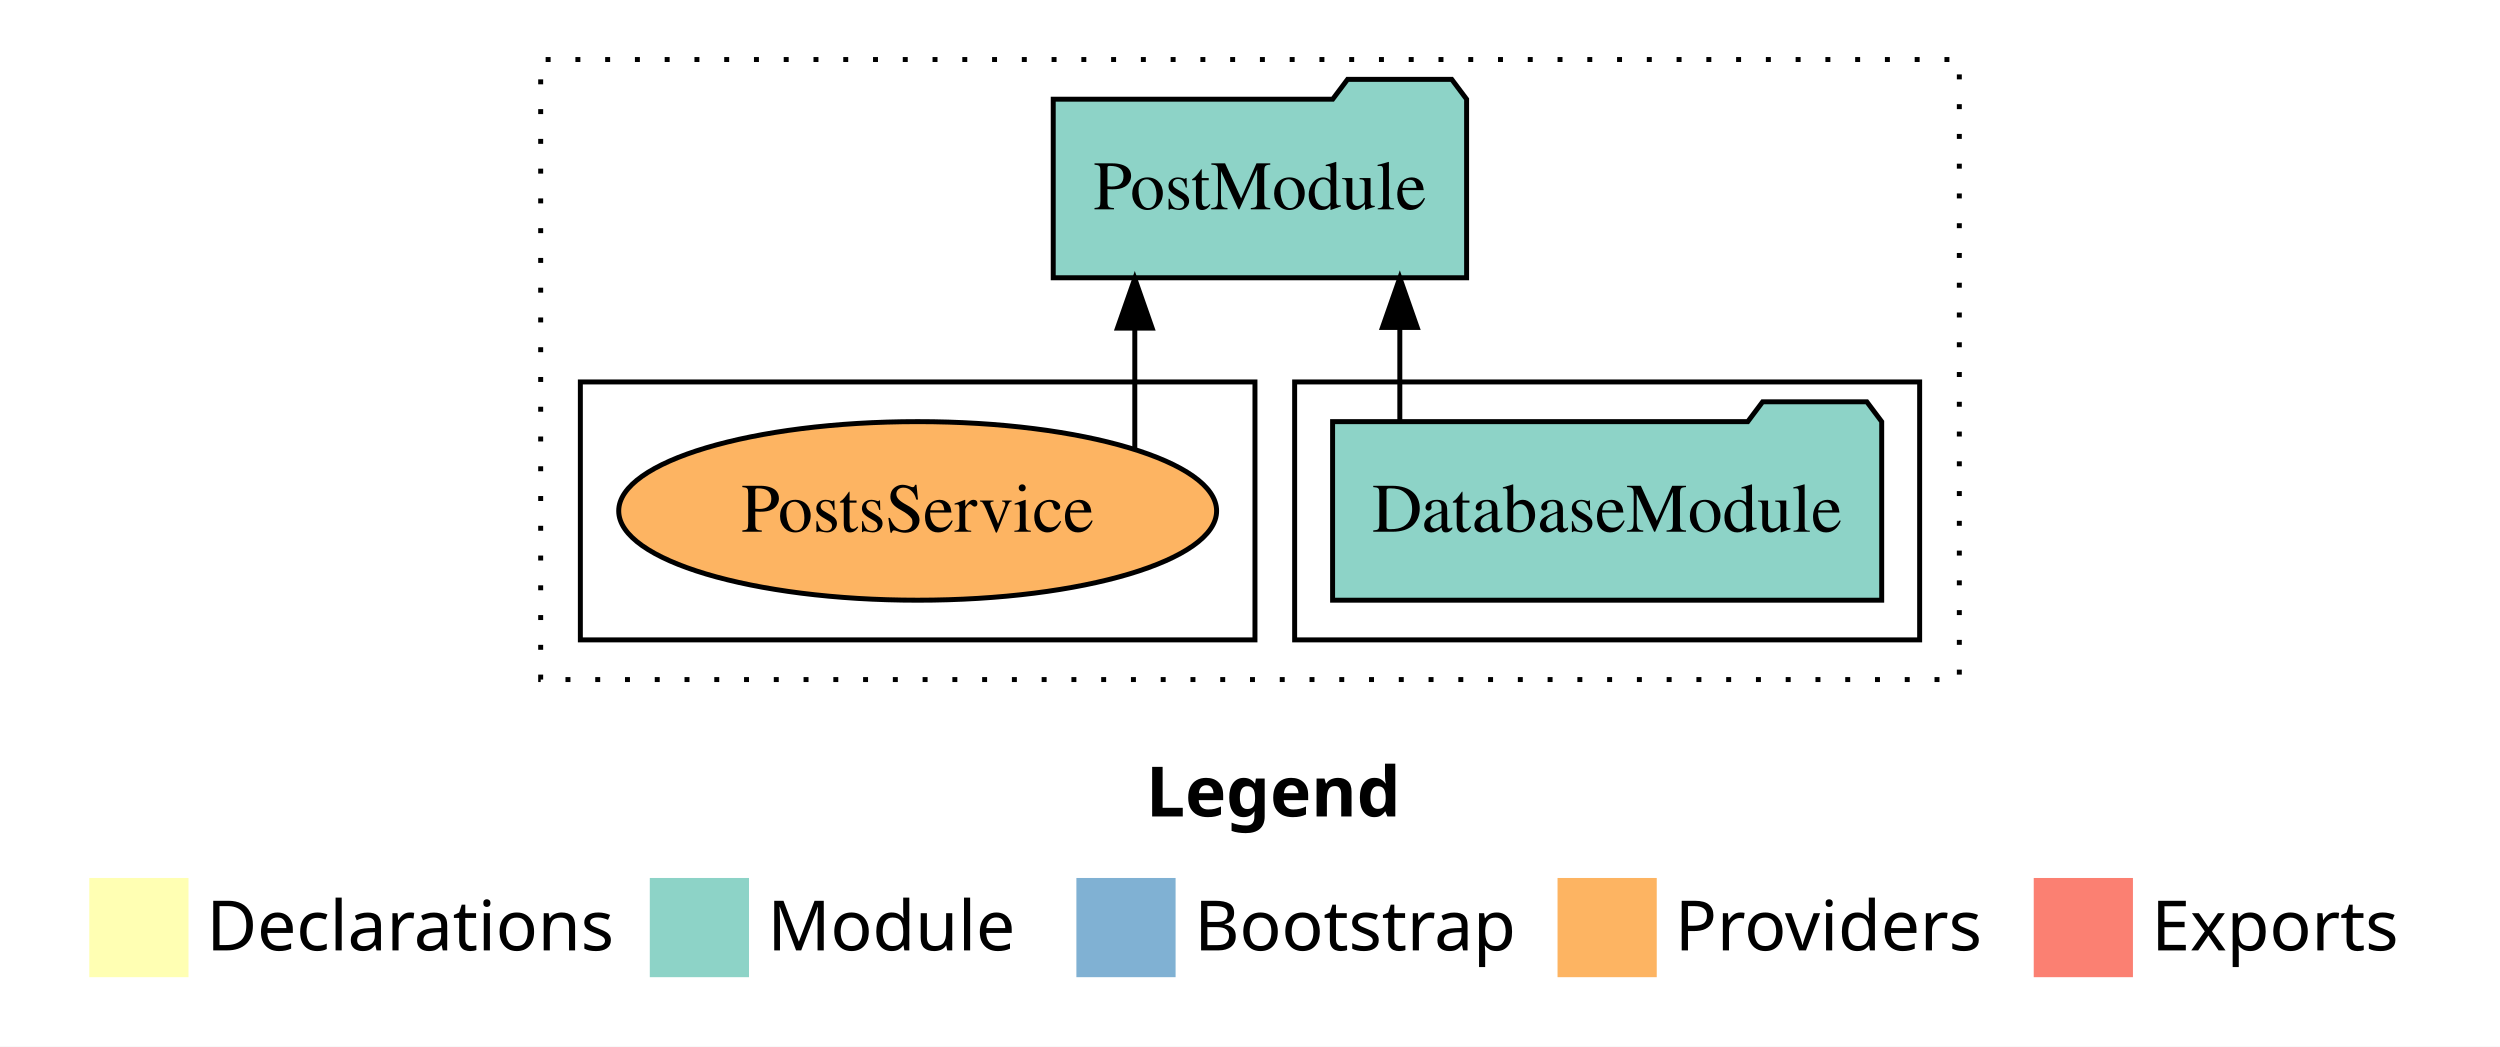
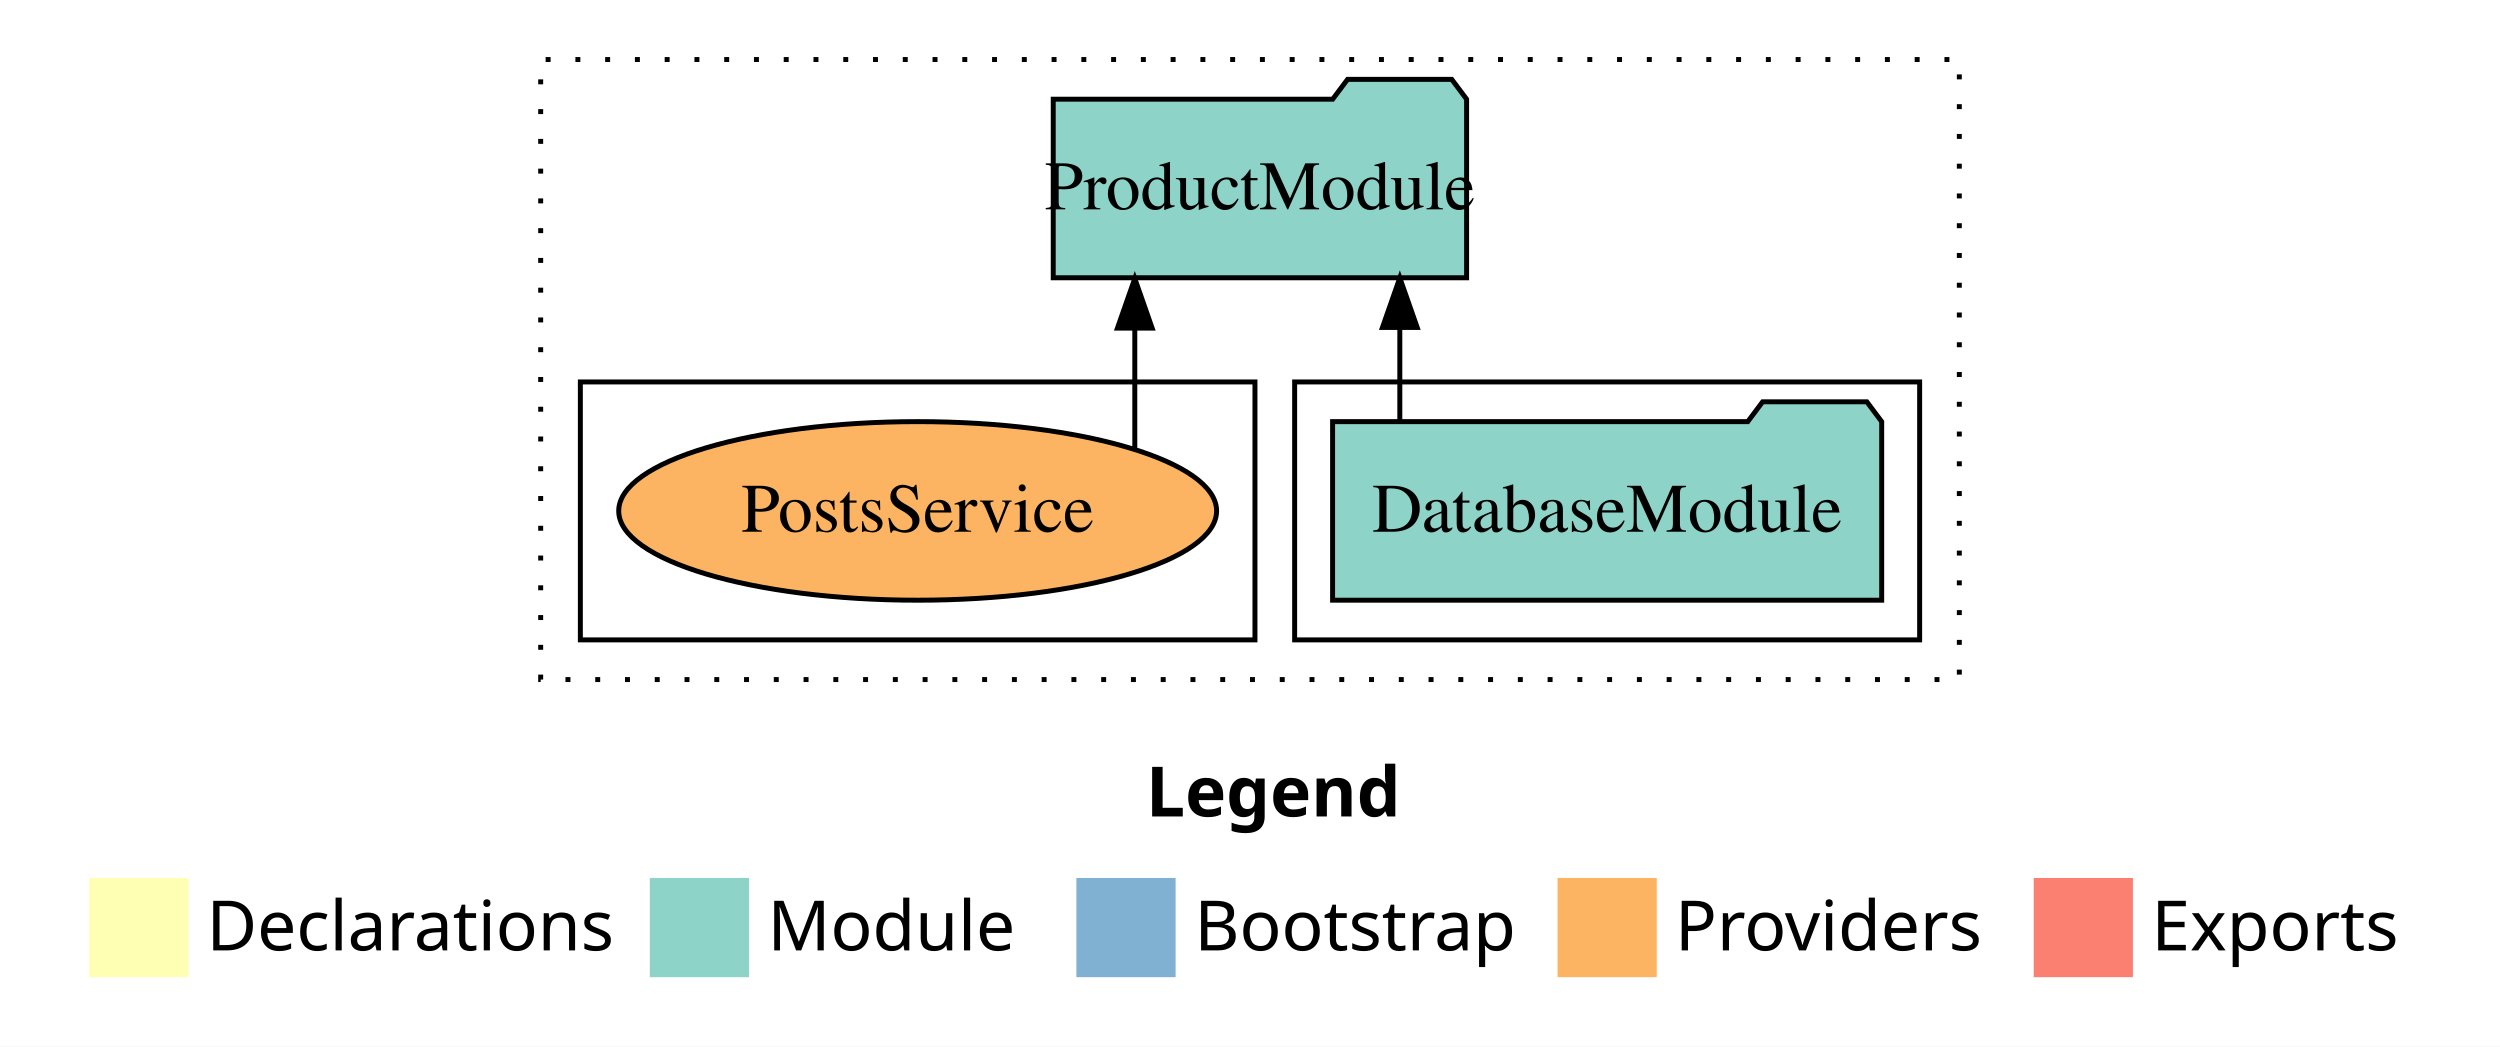
<svg xmlns="http://www.w3.org/2000/svg" width="504pt" height="211pt" viewBox="0.00 0.00 504.00 211.00">
  <g id="graph0" class="graph" transform="scale(1 1) rotate(0) translate(4 207)">
    <polygon fill="#ffffff" stroke="transparent" points="-4,4 -4,-207 500,-207 500,4 -4,4" />
    <text text-anchor="start" x="227.009" y="-42.4" font-family="sans-serif" font-weight="bold" font-size="14.00" fill="#000000">Legend</text>
    <polygon fill="#ffffb3" stroke="transparent" points="14,-10 14,-30 34,-30 34,-10 14,-10" />
    <text text-anchor="start" x="37.629" y="-15.4" font-family="sans-serif" font-size="14.00" fill="#000000">  Declarations</text>
    <polygon fill="#8dd3c7" stroke="transparent" points="127,-10 127,-30 147,-30 147,-10 127,-10" />
    <text text-anchor="start" x="150.725" y="-15.4" font-family="sans-serif" font-size="14.00" fill="#000000">  Module</text>
    <polygon fill="#80b1d3" stroke="transparent" points="213,-10 213,-30 233,-30 233,-10 213,-10" />
    <text text-anchor="start" x="236.781" y="-15.4" font-family="sans-serif" font-size="14.00" fill="#000000">  Bootstrap</text>
    <polygon fill="#fdb462" stroke="transparent" points="310,-10 310,-30 330,-30 330,-10 310,-10" />
    <text text-anchor="start" x="333.673" y="-15.4" font-family="sans-serif" font-size="14.00" fill="#000000">  Providers</text>
    <polygon fill="#fb8072" stroke="transparent" points="406,-10 406,-30 426,-30 426,-10 406,-10" />
    <text text-anchor="start" x="429.726" y="-15.4" font-family="sans-serif" font-size="14.00" fill="#000000">  Exports</text>
    <g id="clust1" class="cluster">
      <polygon fill="none" stroke="#000000" stroke-dasharray="1,5" points="105,-70 105,-195 391,-195 391,-70 105,-70" />
    </g>
    <g id="clust3" class="cluster">
      <polygon fill="none" stroke="#000000" points="257,-78 257,-130 383,-130 383,-78 257,-78" />
    </g>
    <g id="clust6" class="cluster">
      <polygon fill="none" stroke="#000000" points="113,-78 113,-130 249,-130 249,-78 113,-78" />
    </g>
    <g id="node1" class="node">
      <polygon fill="#8dd3c7" stroke="#000000" points="375.35,-122 372.35,-126 351.35,-126 348.35,-122 264.65,-122 264.65,-86 375.35,-86 375.35,-122" />
      <text text-anchor="middle" x="320" y="-99.8" font-family="Times,serif" font-size="14.00" fill="#000000">DatabaseModule</text>
    </g>
    <g id="node2" class="node">
      <polygon fill="#8dd3c7" stroke="#000000" points="291.668,-187 288.668,-191 267.668,-191 264.668,-187 208.332,-187 208.332,-151 291.668,-151 291.668,-187" />
-       <text text-anchor="middle" x="250" y="-164.8" font-family="Times,serif" font-size="14.00" fill="#000000">PostModule</text>
+       <text text-anchor="middle" x="250" y="-164.8" font-family="Times,serif" font-size="14.00" fill="#000000">ProductModule</text>
    </g>
    <g id="edge1" class="edge">
      <path fill="none" stroke="#000000" d="M278.204,-122.106C278.204,-122.106 278.204,-140.991 278.204,-140.991" />
      <polygon fill="#000000" stroke="#000000" points="274.704,-140.991 278.204,-150.991 281.704,-140.991 274.704,-140.991" />
    </g>
    <g id="node3" class="node">
      <ellipse fill="#fdb462" stroke="#000000" cx="181" cy="-104" rx="60.267" ry="18" />
      <text text-anchor="middle" x="181" y="-99.8" font-family="Times,serif" font-size="14.00" fill="#000000">PostsService</text>
    </g>
    <g id="edge2" class="edge">
      <path fill="none" stroke="#000000" d="M224.775,-116.533C224.775,-116.533 224.775,-140.851 224.775,-140.851" />
      <polygon fill="#000000" stroke="#000000" points="221.275,-140.851 224.775,-150.851 228.275,-140.851 221.275,-140.851" />
    </g>
  </g>
</svg>
